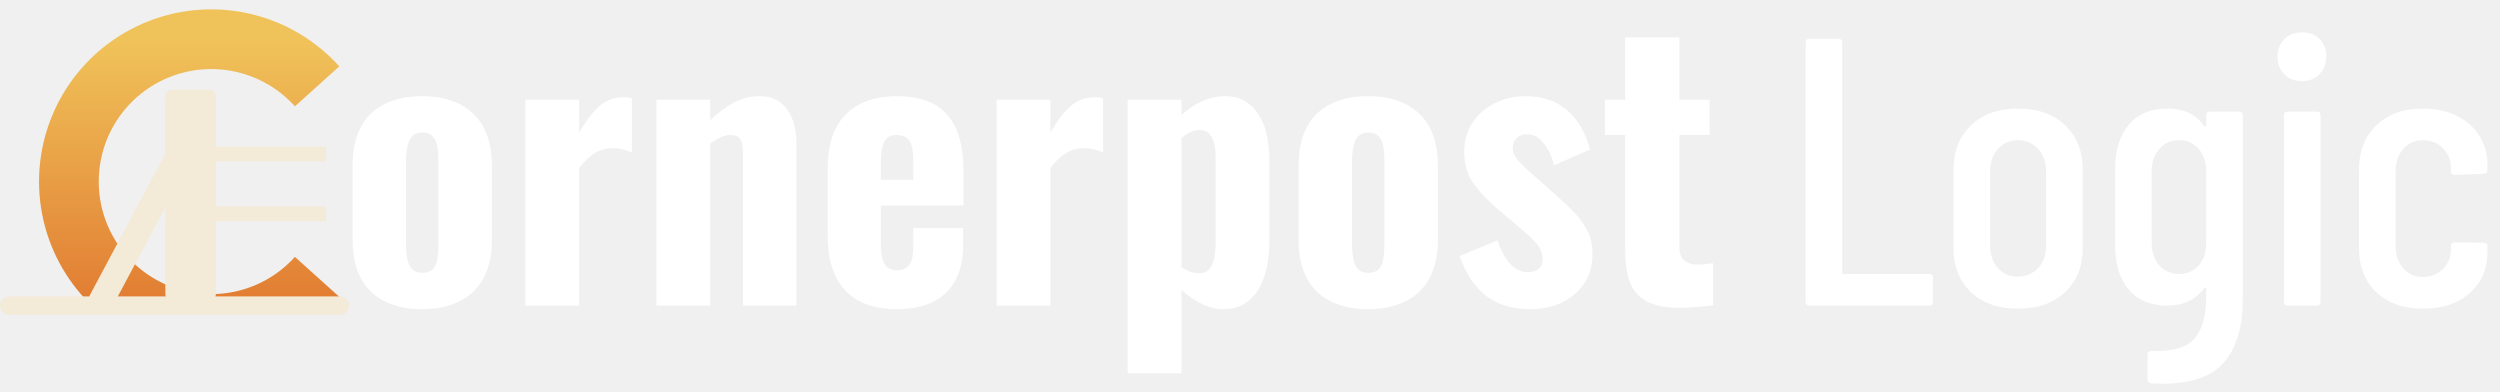
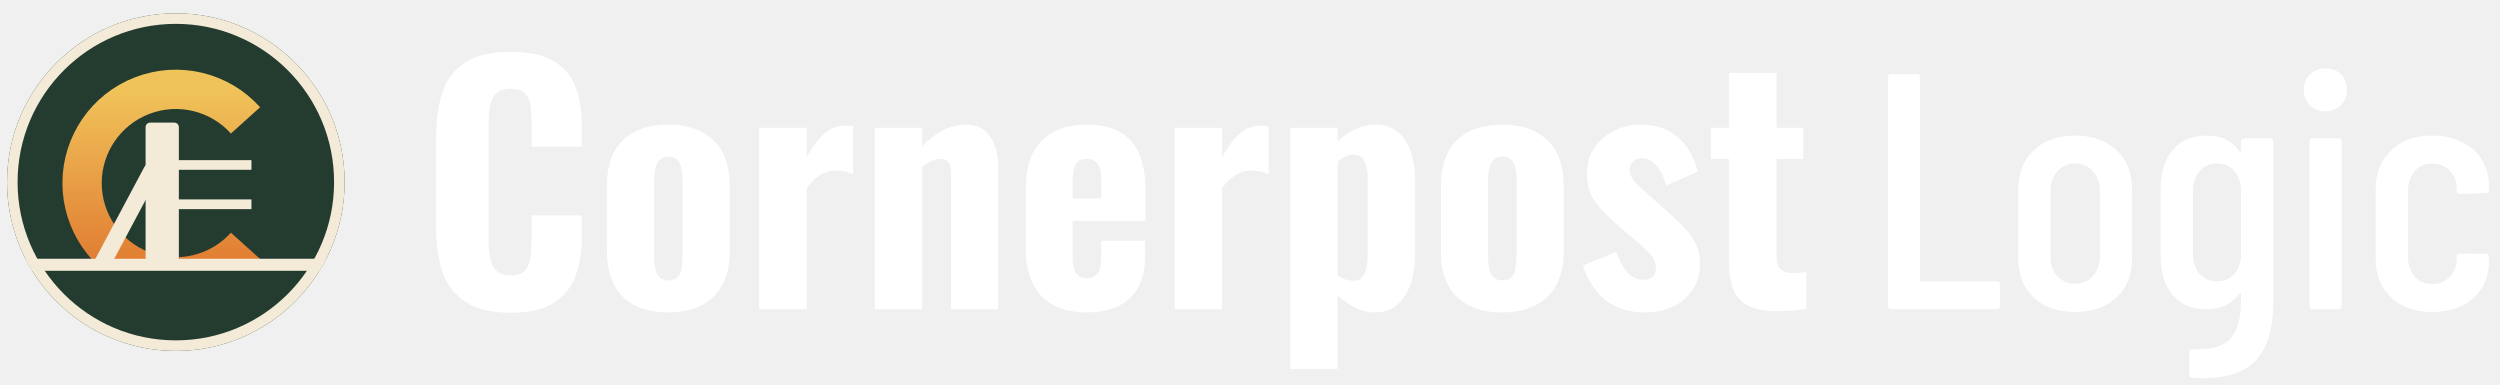
- <svg xmlns="http://www.w3.org/2000/svg" viewBox="0 14.2 701.9 109.8" role="img" aria-label="Cornerpost Logic">
-   <g transform="translate(-5.158 0.711) scale(1.2895)">
+ <svg xmlns="http://www.w3.org/2000/svg" viewBox="0 1.5 796.2 122.4" role="img" aria-label="Cornerpost Logic">
+   <svg x="0" y="3.5" width="112" height="112" viewBox="0 0 100 100">
    <defs>
-       <linearGradient id="sundark" x1="0" y1="0" x2="0" y2="1" gradientUnits="objectBoundingBox">
-         <stop offset="0" stop-color="#f0c35a" />
-         <stop offset="1" stop-color="#e0772f" />
-       </linearGradient>
-       <clipPath id="abovedark">
-         <rect x="0" y="0" width="100" height="76" />
+       <clipPath id="badgedark">
+         <circle cx="50" cy="50" r="48" />
      </clipPath>
    </defs>
-     <path clip-path="url(#abovedark)" d="M73.04 29.26A31 31 0 1 0 73.04 70.74" fill="none" stroke="url(#sundark)" stroke-width="13" />
-     <path d="M50 44H75M50 57H75" stroke="#f3ead8" stroke-width="3.2" />
-     <rect x="40" y="30" width="11" height="46" rx="1.5" fill="#f3ead8" />
-     <path d="M26 76 42 46" stroke="#f3ead8" stroke-width="5.5" stroke-linecap="round" />
-   </g>
-   <rect x="0.00" y="97.42" width="98.00" height="5.16" rx="2.58" fill="#f3ead8" />
-   <path fill="#ffffff" d="M118.5 101.0Q112.3 101.0 107.9 98.75Q103.5 96.5 101.25 92.2Q99.0 87.9 99.0 81.5V60.7Q99.0 54.3 101.25 50.0Q103.5 45.7 107.9 43.45Q112.3 41.2 118.5 41.2Q124.7 41.2 129.1 43.45Q133.5 45.7 135.8 50.0Q138.1 54.3 138.1 60.7V81.5Q138.1 87.9 135.8 92.2Q133.5 96.5 129.1 98.75Q124.7 101.0 118.5 101.0ZM118.6 90.8Q120.5 90.8 121.5 89.75Q122.5 88.7 122.8 86.85Q123.1 85.0 123.1 82.6V59.7Q123.1 57.2 122.8 55.4Q122.5 53.6 121.5 52.5Q120.5 51.4 118.6 51.4Q116.7 51.4 115.7 52.5Q114.7 53.6 114.35 55.4Q114.0 57.2 114.0 59.7V82.6Q114.0 85.0 114.35 86.85Q114.7 88.7 115.7 89.75Q116.7 90.8 118.6 90.8ZM147.5 100.0V42.2H162.6V51.5Q165.5 46.4 168.35 43.95Q171.2 41.5 175.1 41.5Q175.8 41.5 176.35 41.55Q176.9 41.6 177.4 41.8V57.0Q176.3 56.5 174.9 56.15Q173.5 55.8 172.0 55.8Q169.2 55.8 166.9 57.25Q164.6 58.7 162.6 61.4V100.0ZM184.3 100.0V42.2H199.4V48.0Q202.5 44.9 205.95 43.05Q209.4 41.2 213.3 41.2Q216.9 41.2 219.15 43.0Q221.4 44.8 222.5 47.75Q223.6 50.7 223.6 54.4V100.0H208.6V56.9Q208.6 54.5 207.85 53.3Q207.1 52.1 205 52.1Q203.8 52.1 202.35 52.75Q200.9 53.4 199.4 54.5V100.0ZM251.8 101.0Q245.4 101.0 241.1 98.65Q236.8 96.3 234.6 91.75Q232.4 87.2 232.4 80.8V61.4Q232.4 54.8 234.6 50.35Q236.8 45.9 241.2 43.55Q245.6 41.2 251.8 41.2Q258.4 41.2 262.5 43.6Q266.6 46.0 268.55 50.6Q270.5 55.2 270.5 61.8V71.9H247.3V83.1Q247.3 85.6 247.85 87.2Q248.4 88.8 249.4 89.45Q250.4 90.1 251.9 90.1Q253.3 90.1 254.35 89.45Q255.4 88.8 255.9 87.4Q256.4 86.0 256.4 83.7V78.2H270.4V83.0Q270.4 91.8 265.6 96.4Q260.8 101.0 251.8 101.0ZM247.3 64.7H256.4V59.0Q256.4 56.5 255.9 54.95Q255.4 53.4 254.35 52.75Q253.3 52.1 251.7 52.1Q250.2 52.1 249.25 52.8Q248.3 53.5 247.8 55.25Q247.3 57.0 247.3 60.2ZM279.8 100.0V42.2H294.9V51.5Q297.8 46.4 300.65 43.95Q303.5 41.5 307.4 41.5Q308.1 41.5 308.65 41.55Q309.2 41.6 309.7 41.8V57.0Q308.6 56.5 307.2 56.15Q305.8 55.8 304.3 55.8Q301.5 55.8 299.2 57.25Q296.9 58.7 294.9 61.4V100.0ZM316.6 119.0V42.2H331.7V46.5Q334.4 44.0 337.55 42.6Q340.7 41.2 343.9 41.2Q347.4 41.2 349.8 42.75Q352.2 44.3 353.7 46.9Q355.2 49.5 355.8 52.7Q356.4 55.9 356.4 59.2V81.8Q356.4 87.4 355.0 91.7Q353.6 96.0 350.75 98.5Q347.9 101.0 343.4 101.0Q340.3 101.0 337.35 99.5Q334.4 98.0 331.7 95.6V119.0ZM336.7 90.9Q338.6 90.9 339.55 89.75Q340.5 88.6 340.9 86.7Q341.3 84.8 341.3 82.5V58.3Q341.3 56.2 340.9 54.5Q340.5 52.8 339.5 51.75Q338.5 50.7 336.8 50.7Q335.4 50.7 334.1 51.35Q332.8 52.0 331.7 53.0V89.2Q332.9 90.0 334.1 90.45Q335.3 90.9 336.7 90.9ZM384.1 101.0Q377.9 101.0 373.5 98.75Q369.1 96.5 366.85 92.2Q364.6 87.9 364.6 81.5V60.7Q364.6 54.3 366.85 50.0Q369.1 45.7 373.5 43.45Q377.9 41.2 384.1 41.2Q390.3 41.2 394.7 43.45Q399.1 45.7 401.4 50.0Q403.7 54.3 403.7 60.7V81.5Q403.7 87.9 401.4 92.2Q399.1 96.5 394.7 98.75Q390.3 101.0 384.1 101.0ZM384.2 90.8Q386.1 90.8 387.1 89.75Q388.1 88.7 388.4 86.85Q388.7 85.0 388.7 82.6V59.7Q388.7 57.2 388.4 55.4Q388.1 53.6 387.1 52.5Q386.1 51.4 384.2 51.4Q382.3 51.4 381.3 52.5Q380.3 53.6 379.95 55.4Q379.6 57.2 379.6 59.7V82.6Q379.6 85.0 379.95 86.85Q380.3 88.7 381.3 89.75Q382.3 90.8 384.2 90.8ZM429.7 101.0Q422.2 101.0 417.35 97.35Q412.5 93.7 409.8 86.1L420.4 81.7Q421.9 85.9 424.0 88.25Q426.1 90.6 428.9 90.6Q431 90.6 432.05 89.65Q433.1 88.7 433.1 87.0Q433.1 84.6 431.5 82.7Q429.9 80.8 425.8 77.4L420.4 72.8Q416.2 69.2 413.65 65.65Q411.1 62.1 411.1 56.8Q411.1 52.1 413.45 48.6Q415.8 45.1 419.75 43.15Q423.7 41.2 428.3 41.2Q435.5 41.2 440.1 45.25Q444.7 49.3 446.4 56.2L436.3 60.6Q435.8 58.4 434.75 56.45Q433.7 54.5 432.2 53.2Q430.7 51.9 428.7 51.9Q426.9 51.9 425.8 53.0Q424.7 54.1 424.7 55.8Q424.7 57.6 426.55 59.6Q428.4 61.6 431.7 64.4L437.1 69.2Q439.5 71.3 441.8 73.65Q444.1 76.0 445.6 78.85Q447.1 81.7 447.1 85.4Q447.1 90.4 444.7 93.9Q442.3 97.4 438.35 99.2Q434.4 101.0 429.7 101.0ZM471.7 100.6Q465.6 100.6 462.25 98.75Q458.9 96.9 457.6 93.4Q456.3 89.9 456.3 84.9V52.1H450.6V42.2H456.3V24.7H471.5V42.2H480.0V52.1H471.5V83.5Q471.5 86.2 472.9 87.35Q474.3 88.5 476.7 88.5Q477.9 88.5 479.0 88.35Q480.1 88.2 481.0 88.1V99.9Q479.5 100.1 476.95 100.35Q474.4 100.6 471.7 100.6Z" />
-   <path fill="#ffffff" d="M506.954 98.93V26.17Q506.954 25.1 508.024 25.1H516.156Q517.226 25.1 517.226 26.17V90.691Q517.226 91.119 517.654 91.119H541.622Q542.692 91.119 542.692 92.189V98.93Q542.692 100.0 541.622 100.0H508.024Q506.954 100.0 506.954 98.93ZM548.47 83.843V61.694Q548.47 54.097 553.392 49.389Q558.314 44.681 566.553 44.681Q574.899 44.681 579.821 49.389Q584.743 54.097 584.743 61.694V83.843Q584.743 91.547 579.821 96.201Q574.899 100.856 566.553 100.856Q558.207 100.856 553.339 96.201Q548.47 91.547 548.47 83.843ZM574.471 83.094V62.336Q574.471 58.484 572.224 56.023Q569.977 53.562 566.553 53.562Q563.129 53.562 560.936 56.023Q558.742 58.484 558.742 62.336V83.094Q558.742 87.053 560.936 89.46Q563.129 91.868 566.553 91.868Q569.977 91.868 572.224 89.46Q574.471 87.053 574.471 83.094ZM620.481 45.537H628.613Q629.683 45.537 629.683 46.607V98.395Q629.683 109.63 624.547 115.782Q619.411 121.935 606.892 121.935L604.003 121.828Q602.933 121.721 602.933 120.651V113.803Q602.933 112.733 604.11 112.733Q612.884 113.054 616.148 109.255Q619.411 105.457 619.411 97.432V95.185Q619.411 94.971 619.251 94.918Q619.09 94.864 618.876 95.078Q615.238 100.0 608.497 100.0Q601.435 100.0 597.637 95.453Q593.838 90.905 593.838 83.094V61.694Q593.838 53.776 597.69 49.229Q601.542 44.681 608.497 44.681Q615.452 44.681 618.876 49.603Q619.09 49.817 619.251 49.71Q619.411 49.603 619.411 49.389V46.607Q619.411 45.537 620.481 45.537ZM619.411 82.452V62.336Q619.411 58.484 617.325 56.023Q615.238 53.562 611.814 53.562Q608.39 53.562 606.25 56.023Q604.11 58.484 604.11 62.336V82.452Q604.11 86.304 606.25 88.712Q608.39 91.119 611.814 91.119Q615.238 91.119 617.325 88.712Q619.411 86.304 619.411 82.452ZM639.42 30.129Q639.42 27.133 641.346 25.207Q643.272 23.281 646.268 23.281Q649.371 23.281 651.244 25.154Q653.116 27.026 653.116 30.129Q653.116 33.125 651.19 35.051Q649.264 36.977 646.268 36.977Q643.272 36.977 641.346 35.051Q639.42 33.125 639.42 30.129ZM641.239 98.93V46.607Q641.239 45.537 642.309 45.537H650.441Q651.511 45.537 651.511 46.607V98.93Q651.511 100.0 650.441 100.0H642.309Q641.239 100.0 641.239 98.93ZM662.318 83.843V61.694Q662.318 54.097 667.187 49.389Q672.055 44.681 680.294 44.681Q685.751 44.681 689.871 46.767Q693.99 48.854 696.184 52.439Q698.377 56.023 698.377 60.517V61.908Q698.377 62.978 697.307 62.978L689.175 63.299Q688.105 63.299 688.105 62.229V61.159Q688.105 58.056 685.858 55.809Q683.611 53.562 680.294 53.562Q676.87 53.562 674.73 56.023Q672.59 58.484 672.59 62.336V83.201Q672.59 87.053 674.73 89.514Q676.87 91.975 680.294 91.975Q683.611 91.975 685.858 89.728Q688.105 87.481 688.105 84.378V83.308Q688.105 82.238 689.175 82.238L697.307 82.345Q698.377 82.345 698.377 83.415V85.02Q698.377 91.975 693.455 96.415Q688.533 100.856 680.294 100.856Q672.055 100.856 667.187 96.255Q662.318 91.654 662.318 83.843Z" />
+     <circle cx="50" cy="50" r="48" fill="#243b2f" />
+     <g clip-path="url(#badgedark)">
+       <g transform="translate(50 52) scale(.86) translate(-50 -52)">
+         <defs>
+           <linearGradient id="sundark" x1="0" y1="0" x2="0" y2="1" gradientUnits="objectBoundingBox">
+             <stop offset="0" stop-color="#f0c35a" />
+             <stop offset="1" stop-color="#e0772f" />
+           </linearGradient>
+           <clipPath id="abovedark">
+             <rect x="0" y="0" width="100" height="76" />
+           </clipPath>
+         </defs>
+         <path clip-path="url(#abovedark)" d="M73.04 29.26A31 31 0 1 0 73.04 70.74" fill="none" stroke="url(#sundark)" stroke-width="13" />
+         <path d="M50 44H75M50 57H75" stroke="#f3ead8" stroke-width="3.2" />
+         <rect x="40" y="30" width="11" height="46" rx="1.5" fill="#f3ead8" />
+         <path d="M26 76 42 46" stroke="#f3ead8" stroke-width="5.5" stroke-linecap="round" />
+         <rect x="-10" y="75" width="120" height="4" rx="2" fill="#f3ead8" />
+       </g>
+     </g>
+     <circle cx="50" cy="50" r="46.5" fill="none" stroke="#f3ead8" stroke-width="3" />
+   </svg>
+   <path fill="#ffffff" d="M162.6 101.1Q153.6 101.1 148.35 97.7Q143.1 94.3 141.0 88.25Q138.9 82.2 138.9 74.2V45.1Q138.9 36.7 141.0 30.65Q143.1 24.6 148.35 21.3Q153.6 18.0 162.6 18.0Q171.3 18.0 176.25 20.9Q181.2 23.8 183.25 29.1Q185.3 34.4 185.3 41.4V48.2H169.3V40.6Q169.3 37.8 169.0 35.35Q168.7 32.9 167.35 31.35Q166.0 29.8 162.7 29.8Q159.4 29.8 157.9 31.4Q156.4 33.0 156.0 35.55Q155.6 38.1 155.6 41.2V78.0Q155.6 81.4 156.15 83.95Q156.7 86.5 158.25 87.85Q159.8 89.2 162.7 89.2Q165.9 89.2 167.25 87.65Q168.6 86.1 168.95 83.5Q169.3 80.9 169.3 78.0V70.1H185.3V76.8Q185.3 83.9 183.3 89.35Q181.3 94.8 176.4 97.95Q171.5 101.1 162.6 101.1ZM212.8 101.0Q206.6 101.0 202.2 98.75Q197.8 96.5 195.55 92.2Q193.3 87.9 193.3 81.5V60.7Q193.3 54.3 195.55 50.0Q197.8 45.7 202.2 43.45Q206.6 41.2 212.8 41.2Q219.0 41.2 223.4 43.45Q227.8 45.7 230.1 50.0Q232.4 54.3 232.4 60.7V81.5Q232.4 87.9 230.1 92.2Q227.8 96.5 223.4 98.75Q219.0 101.0 212.8 101.0ZM212.9 90.8Q214.8 90.8 215.8 89.75Q216.8 88.7 217.1 86.85Q217.4 85.0 217.4 82.6V59.7Q217.4 57.2 217.1 55.4Q216.8 53.6 215.8 52.5Q214.8 51.4 212.9 51.4Q211.0 51.4 210.0 52.5Q209.0 53.6 208.65 55.4Q208.3 57.2 208.3 59.7V82.6Q208.3 85.0 208.65 86.85Q209.0 88.7 210.0 89.75Q211.0 90.8 212.9 90.8ZM241.8 100.0V42.2H256.9V51.5Q259.8 46.4 262.65 43.95Q265.5 41.5 269.4 41.5Q270.1 41.5 270.65 41.55Q271.2 41.6 271.7 41.8V57.0Q270.6 56.5 269.2 56.15Q267.8 55.8 266.3 55.8Q263.5 55.8 261.2 57.25Q258.9 58.7 256.9 61.4V100.0ZM278.6 100.0V42.2H293.7V48.0Q296.8 44.9 300.25 43.05Q303.7 41.2 307.6 41.2Q311.2 41.2 313.45 43.0Q315.7 44.8 316.8 47.75Q317.9 50.7 317.9 54.4V100.0H302.9V56.9Q302.9 54.5 302.15 53.3Q301.4 52.1 299.3 52.1Q298.1 52.1 296.65 52.75Q295.2 53.4 293.7 54.5V100.0ZM346.1 101.0Q339.7 101.0 335.4 98.65Q331.1 96.3 328.9 91.75Q326.7 87.2 326.7 80.8V61.4Q326.7 54.8 328.9 50.35Q331.1 45.9 335.5 43.55Q339.9 41.2 346.1 41.2Q352.7 41.2 356.8 43.6Q360.9 46.0 362.85 50.6Q364.8 55.2 364.8 61.8V71.9H341.6V83.1Q341.6 85.6 342.15 87.2Q342.7 88.8 343.7 89.45Q344.7 90.1 346.2 90.1Q347.6 90.1 348.65 89.45Q349.7 88.8 350.2 87.4Q350.7 86.0 350.7 83.7V78.2H364.7V83.0Q364.7 91.8 359.9 96.4Q355.1 101.0 346.1 101.0ZM341.6 64.7H350.7V59.0Q350.7 56.5 350.2 54.95Q349.7 53.4 348.65 52.75Q347.6 52.1 346 52.1Q344.5 52.1 343.55 52.8Q342.6 53.5 342.1 55.25Q341.6 57.0 341.6 60.2ZM374.1 100.0V42.2H389.2V51.5Q392.1 46.4 394.95 43.95Q397.8 41.5 401.7 41.5Q402.4 41.5 402.95 41.55Q403.5 41.6 404 41.8V57.0Q402.9 56.5 401.5 56.15Q400.1 55.8 398.6 55.8Q395.8 55.8 393.5 57.25Q391.2 58.7 389.2 61.4V100.0ZM410.9 119.0V42.2H426.0V46.5Q428.7 44.0 431.85 42.6Q435.0 41.2 438.2 41.2Q441.7 41.2 444.1 42.75Q446.5 44.3 448.0 46.9Q449.5 49.5 450.1 52.7Q450.7 55.9 450.7 59.2V81.8Q450.7 87.4 449.3 91.7Q447.9 96.0 445.05 98.5Q442.2 101.0 437.7 101.0Q434.6 101.0 431.65 99.5Q428.7 98.0 426.0 95.6V119.0ZM431.0 90.9Q432.9 90.9 433.85 89.75Q434.8 88.6 435.2 86.7Q435.6 84.8 435.6 82.5V58.3Q435.6 56.2 435.2 54.5Q434.8 52.8 433.8 51.75Q432.8 50.7 431.1 50.7Q429.7 50.7 428.4 51.35Q427.1 52.0 426.0 53.0V89.2Q427.2 90.0 428.4 90.45Q429.6 90.9 431.0 90.9ZM478.4 101.0Q472.2 101.0 467.8 98.75Q463.4 96.5 461.15 92.2Q458.9 87.9 458.9 81.5V60.7Q458.9 54.3 461.15 50.0Q463.4 45.7 467.8 43.45Q472.2 41.2 478.4 41.2Q484.6 41.2 489.0 43.45Q493.4 45.7 495.7 50.0Q498 54.3 498 60.7V81.5Q498 87.9 495.7 92.2Q493.4 96.5 489.0 98.75Q484.6 101.0 478.4 101.0ZM478.5 90.8Q480.4 90.8 481.4 89.75Q482.4 88.7 482.7 86.85Q483 85.0 483 82.6V59.7Q483 57.2 482.7 55.4Q482.4 53.6 481.4 52.5Q480.4 51.4 478.5 51.4Q476.6 51.4 475.6 52.5Q474.6 53.6 474.25 55.4Q473.9 57.2 473.9 59.7V82.6Q473.9 85.0 474.25 86.85Q474.6 88.7 475.6 89.75Q476.6 90.8 478.5 90.8ZM524.0 101.0Q516.5 101.0 511.65 97.35Q506.8 93.7 504.1 86.1L514.7 81.7Q516.2 85.9 518.3 88.25Q520.4 90.6 523.2 90.6Q525.3 90.6 526.35 89.65Q527.4 88.7 527.4 87.0Q527.4 84.6 525.8 82.7Q524.2 80.8 520.1 77.4L514.7 72.8Q510.5 69.2 507.95 65.65Q505.4 62.1 505.4 56.8Q505.4 52.1 507.75 48.6Q510.1 45.1 514.05 43.15Q518.0 41.2 522.6 41.2Q529.8 41.2 534.4 45.25Q539.0 49.3 540.7 56.2L530.6 60.6Q530.1 58.4 529.05 56.45Q528.0 54.5 526.5 53.2Q525.0 51.9 523.0 51.9Q521.2 51.9 520.1 53.0Q519.0 54.1 519.0 55.8Q519.0 57.6 520.85 59.6Q522.7 61.6 526.0 64.4L531.4 69.2Q533.8 71.3 536.1 73.65Q538.4 76.0 539.9 78.85Q541.4 81.7 541.4 85.4Q541.4 90.4 539.0 93.9Q536.6 97.4 532.65 99.2Q528.7 101.0 524.0 101.0ZM566.0 100.6Q559.9 100.6 556.55 98.75Q553.2 96.9 551.9 93.4Q550.6 89.9 550.6 84.9V52.1H544.9V42.2H550.6V24.7H565.8V42.2H574.3V52.1H565.8V83.5Q565.8 86.2 567.2 87.35Q568.6 88.5 571.0 88.5Q572.2 88.5 573.3 88.35Q574.4 88.2 575.3 88.1V99.9Q573.8 100.1 571.25 100.35Q568.7 100.6 566.0 100.6Z" />
+   <path fill="#ffffff" d="M601.254 98.93V26.17Q601.254 25.1 602.324 25.1H610.456Q611.526 25.1 611.526 26.17V90.691Q611.526 91.119 611.954 91.119H635.922Q636.992 91.119 636.992 92.189V98.93Q636.992 100.0 635.922 100.0H602.324Q601.254 100.0 601.254 98.93ZM642.77 83.843V61.694Q642.77 54.097 647.692 49.389Q652.614 44.681 660.853 44.681Q669.199 44.681 674.121 49.389Q679.043 54.097 679.043 61.694V83.843Q679.043 91.547 674.121 96.201Q669.199 100.856 660.853 100.856Q652.507 100.856 647.639 96.201Q642.77 91.547 642.77 83.843ZM668.771 83.094V62.336Q668.771 58.484 666.524 56.023Q664.277 53.562 660.853 53.562Q657.429 53.562 655.236 56.023Q653.042 58.484 653.042 62.336V83.094Q653.042 87.053 655.236 89.46Q657.429 91.868 660.853 91.868Q664.277 91.868 666.524 89.46Q668.771 87.053 668.771 83.094ZM714.781 45.537H722.913Q723.983 45.537 723.983 46.607V98.395Q723.983 109.63 718.847 115.782Q713.711 121.935 701.192 121.935L698.303 121.828Q697.233 121.721 697.233 120.651V113.803Q697.233 112.733 698.41 112.733Q707.184 113.054 710.447 109.255Q713.711 105.457 713.711 97.432V95.185Q713.711 94.971 713.551 94.918Q713.39 94.864 713.176 95.078Q709.538 100.0 702.797 100.0Q695.735 100.0 691.937 95.453Q688.138 90.905 688.138 83.094V61.694Q688.138 53.776 691.99 49.229Q695.842 44.681 702.797 44.681Q709.752 44.681 713.176 49.603Q713.39 49.817 713.551 49.71Q713.711 49.603 713.711 49.389V46.607Q713.711 45.537 714.781 45.537ZM713.711 82.452V62.336Q713.711 58.484 711.625 56.023Q709.538 53.562 706.114 53.562Q702.69 53.562 700.55 56.023Q698.41 58.484 698.41 62.336V82.452Q698.41 86.304 700.55 88.712Q702.69 91.119 706.114 91.119Q709.538 91.119 711.625 88.712Q713.711 86.304 713.711 82.452ZM733.72 30.129Q733.72 27.133 735.646 25.207Q737.572 23.281 740.568 23.281Q743.671 23.281 745.543 25.154Q747.416 27.026 747.416 30.129Q747.416 33.125 745.49 35.051Q743.564 36.977 740.568 36.977Q737.572 36.977 735.646 35.051Q733.72 33.125 733.72 30.129ZM735.539 98.93V46.607Q735.539 45.537 736.609 45.537H744.741Q745.811 45.537 745.811 46.607V98.93Q745.811 100.0 744.741 100.0H736.609Q735.539 100.0 735.539 98.93ZM756.618 83.843V61.694Q756.618 54.097 761.486 49.389Q766.355 44.681 774.594 44.681Q780.051 44.681 784.171 46.767Q788.29 48.854 790.484 52.439Q792.677 56.023 792.677 60.517V61.908Q792.677 62.978 791.607 62.978L783.475 63.299Q782.405 63.299 782.405 62.229V61.159Q782.405 58.056 780.158 55.809Q777.911 53.562 774.594 53.562Q771.17 53.562 769.03 56.023Q766.89 58.484 766.89 62.336V83.201Q766.89 87.053 769.03 89.514Q771.17 91.975 774.594 91.975Q777.911 91.975 780.158 89.728Q782.405 87.481 782.405 84.378V83.308Q782.405 82.238 783.475 82.238L791.607 82.345Q792.677 82.345 792.677 83.415V85.02Q792.677 91.975 787.755 96.415Q782.833 100.856 774.594 100.856Q766.355 100.856 761.486 96.255Q756.618 91.654 756.618 83.843Z" />
</svg>
